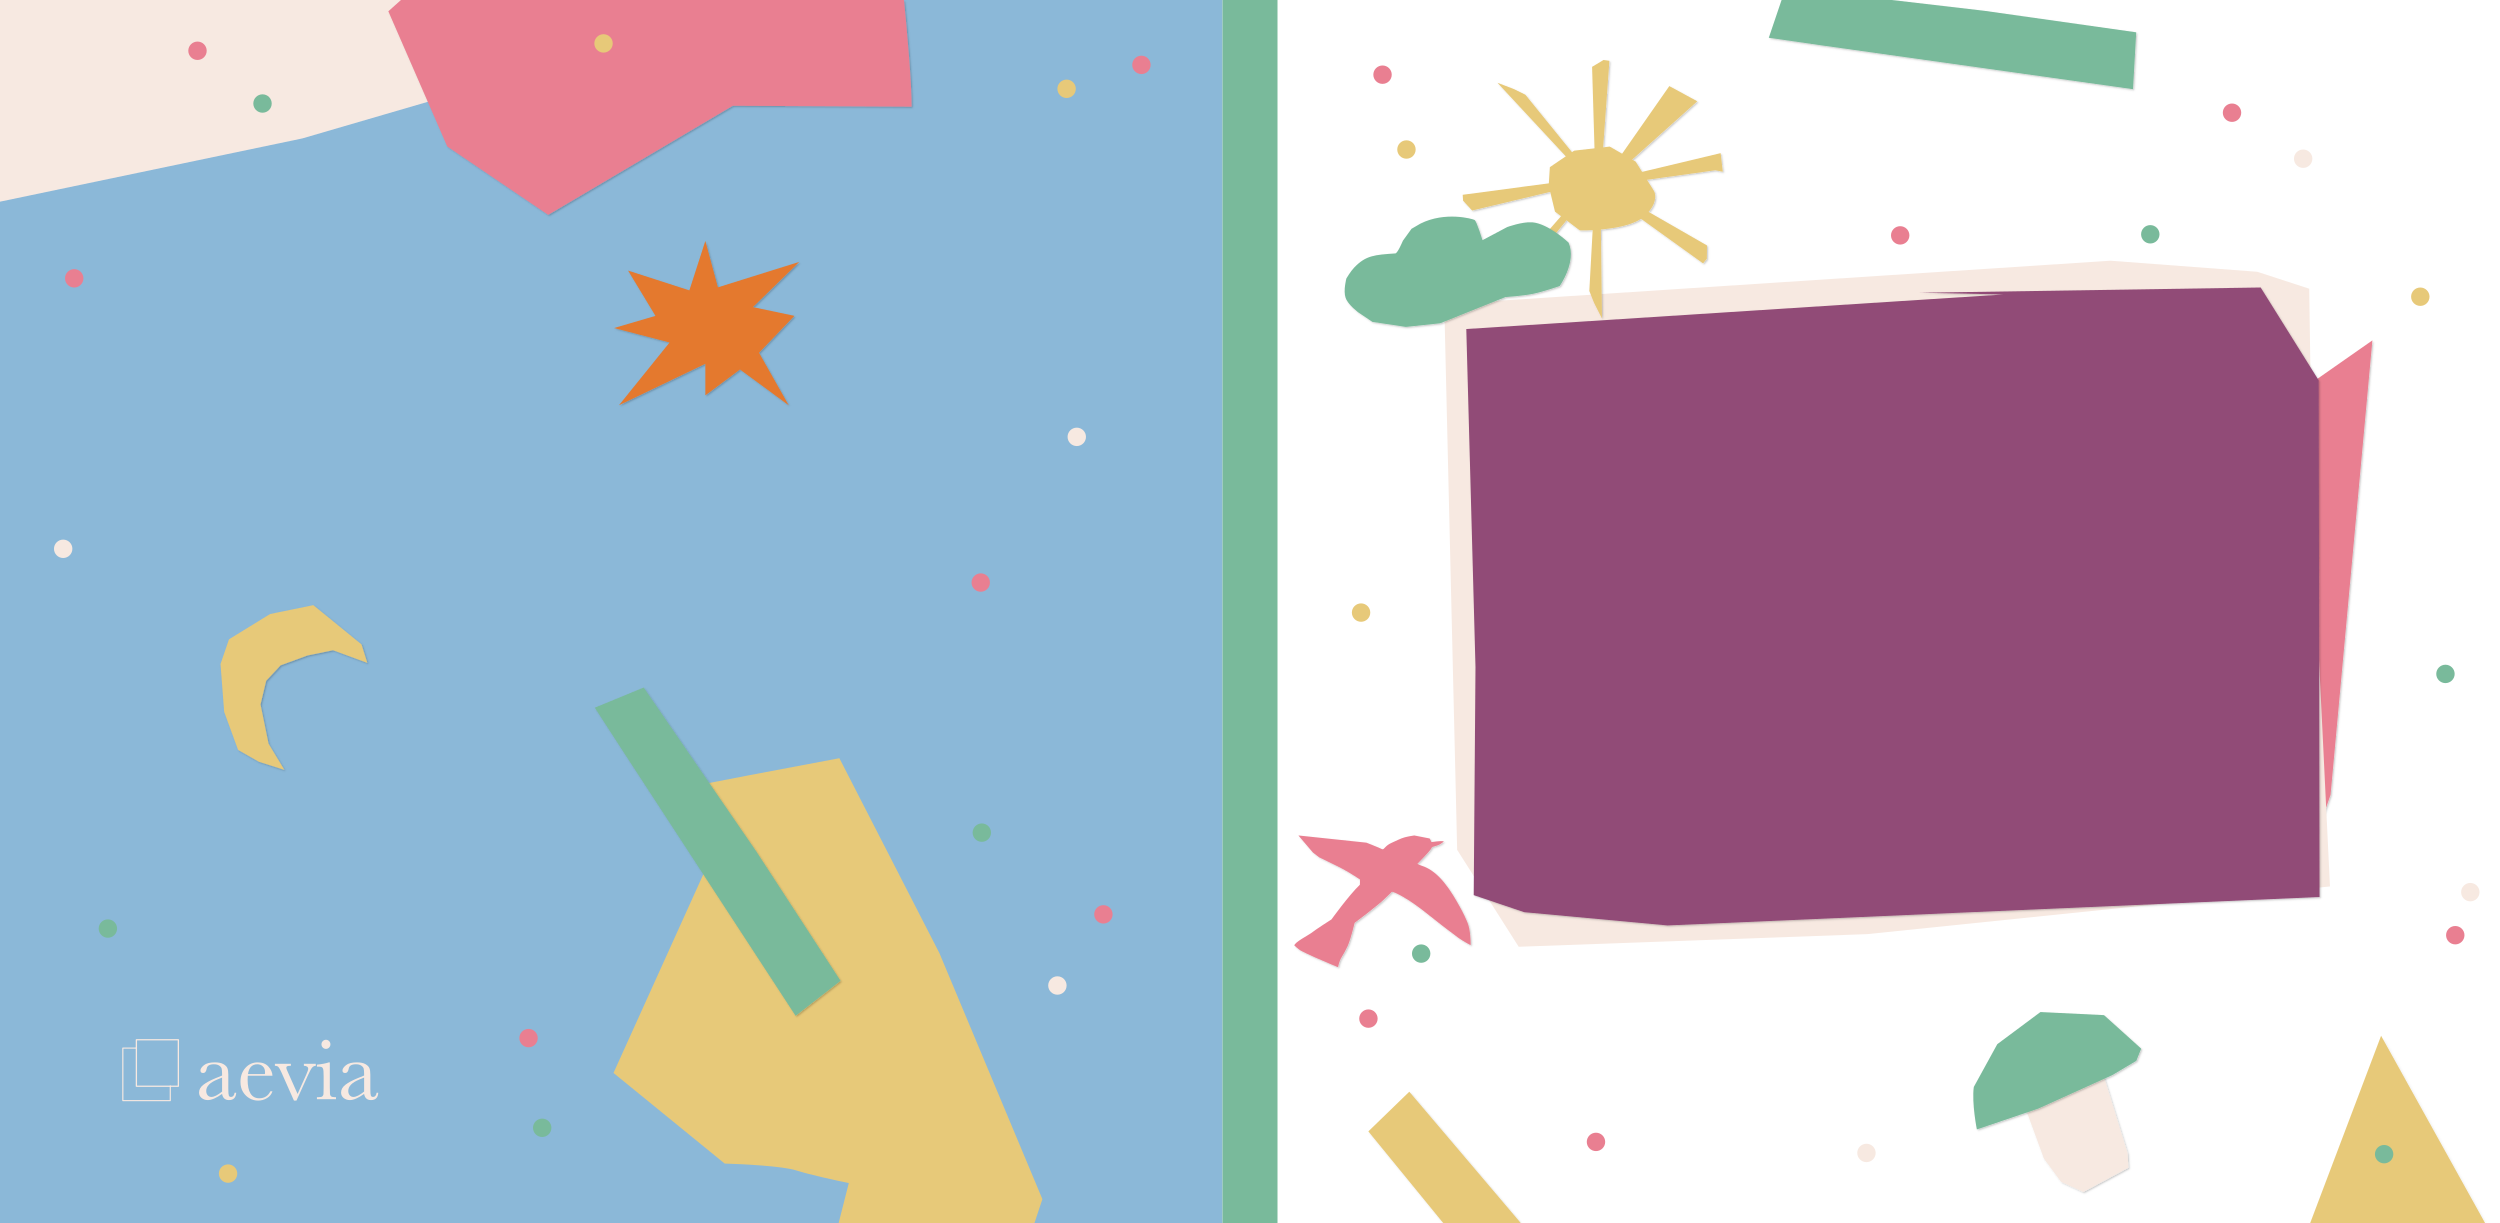
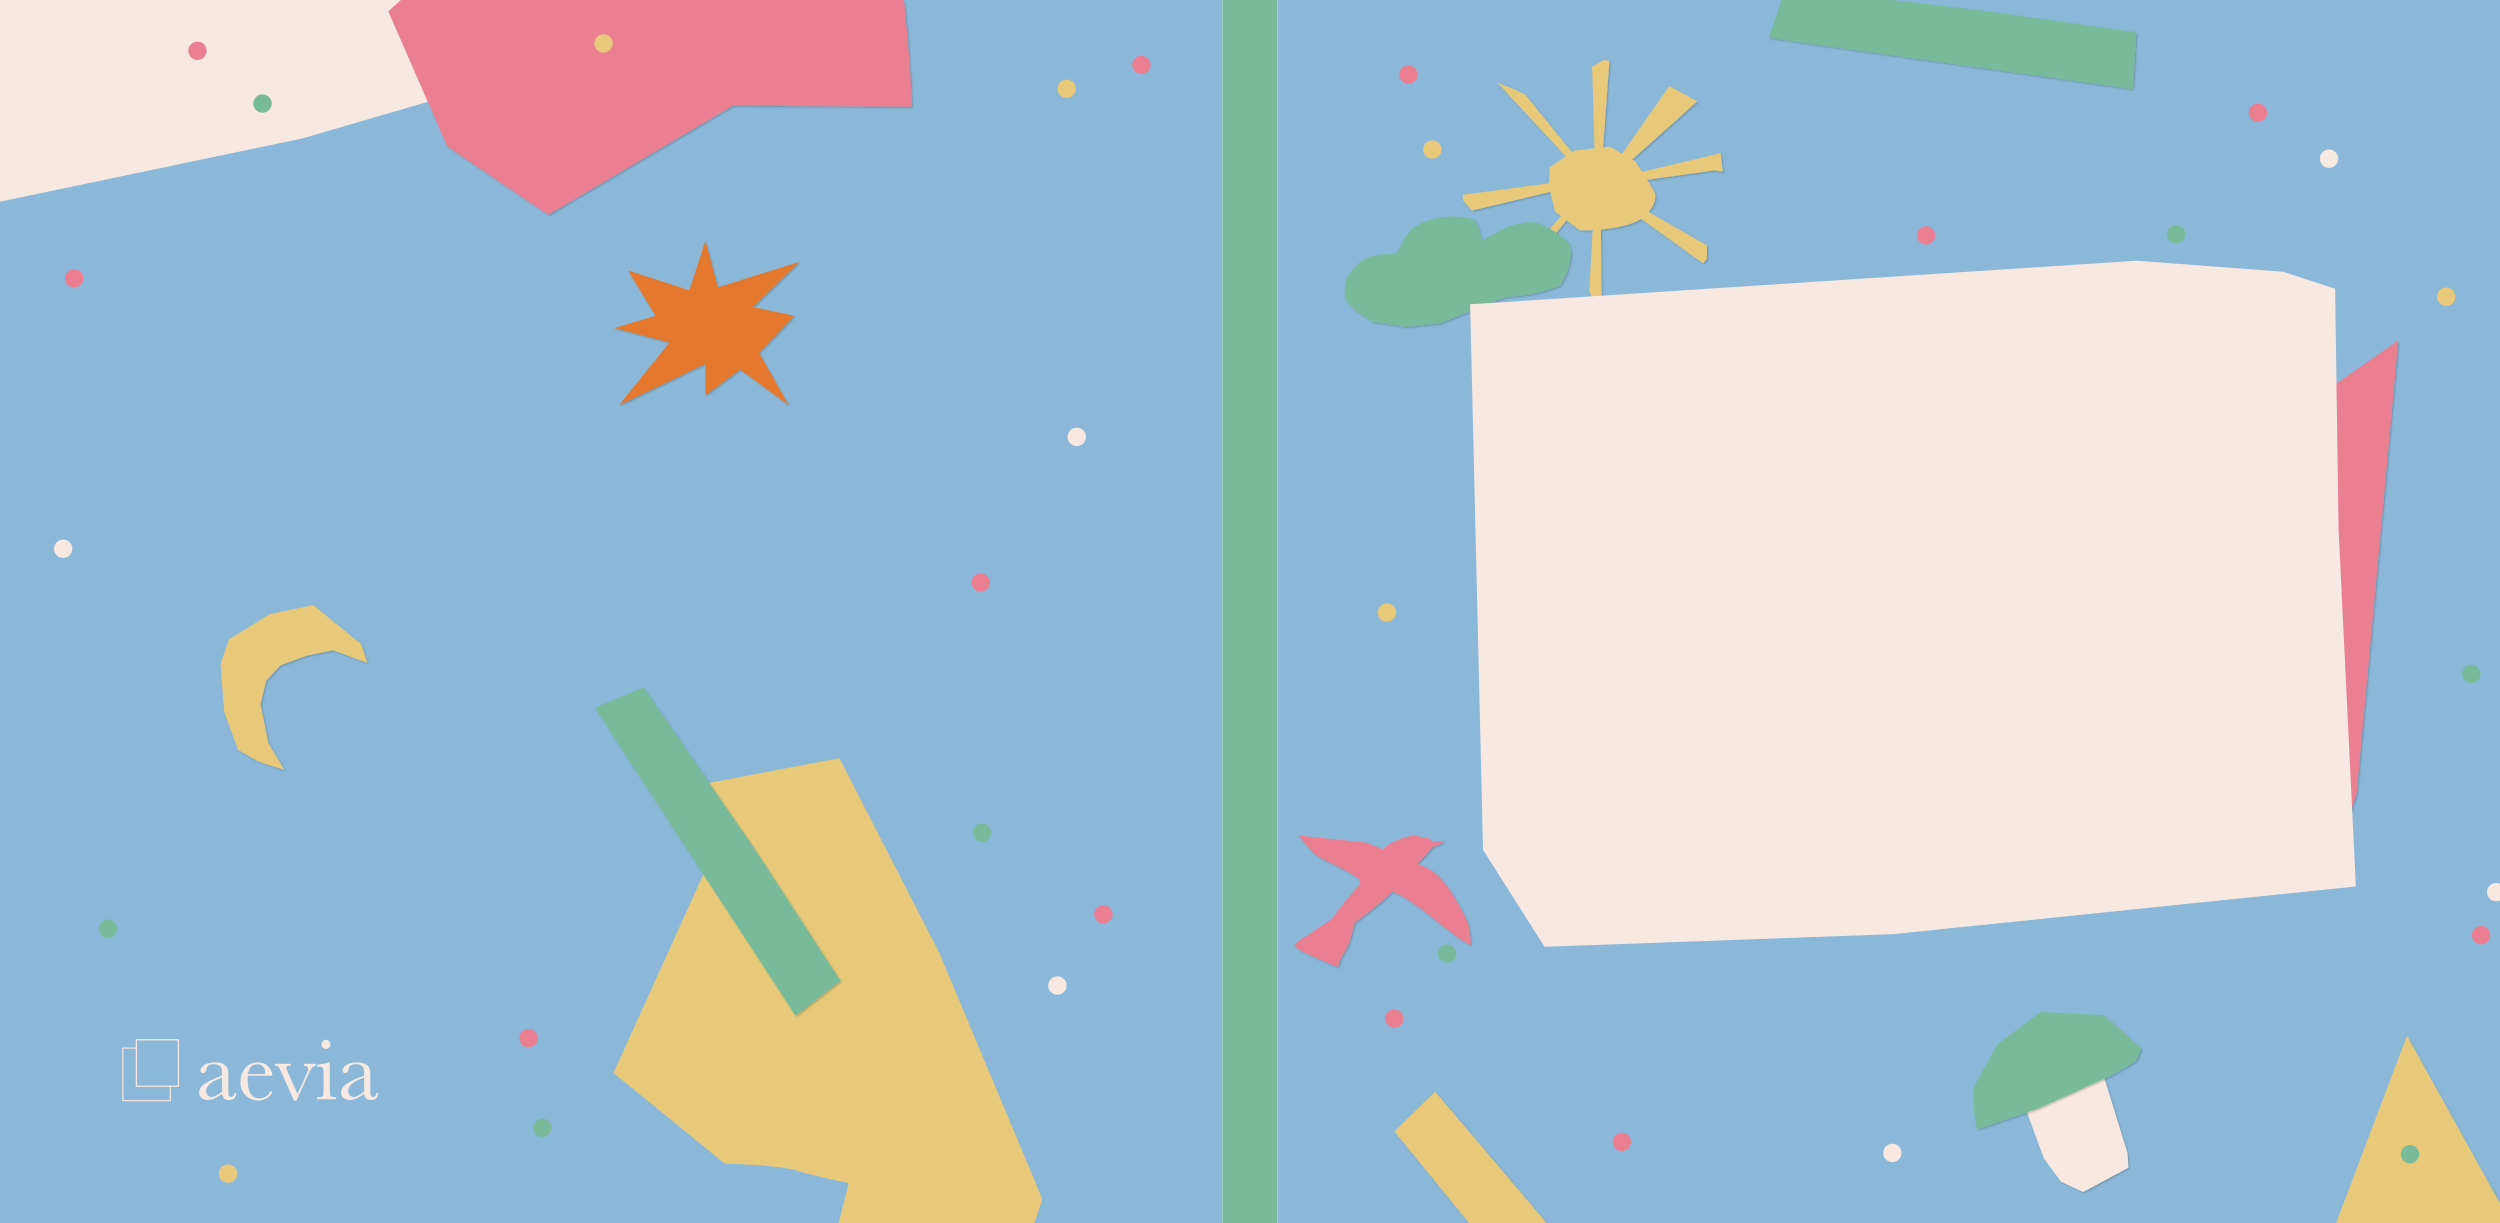
<svg xmlns="http://www.w3.org/2000/svg" id="a" data-name="Layer 1" width="409mm" height="200mm" viewBox="0 0 1159.37 566.929">
  <defs>
    <clipPath id="d">
      <rect id="e" data-name="Back BG Color" x="-51.024" y="-51.024" width="617.953" height="668.976" fill="none" />
    </clipPath>
    <filter id="f" data-name="drop-shadow-1" x="283.419" y="110.595" width="89.76" height="79.92" filterUnits="userSpaceOnUse">
      <feOffset dx=".567" dy=".567" />
      <feGaussianBlur result="g" stdDeviation=".567" />
      <feFlood flood-color="#000" flood-opacity=".2" />
      <feComposite in2="g" operator="in" />
      <feComposite in="SourceGraphic" />
    </filter>
    <filter id="h" data-name="drop-shadow-2" x="101.019" y="279.315" width="72" height="80.4" filterUnits="userSpaceOnUse">
      <feOffset dx=".567" dy=".567" />
      <feGaussianBlur result="i" stdDeviation=".567" />
      <feFlood flood-color="#000" flood-opacity=".2" />
      <feComposite in2="i" operator="in" />
      <feComposite in="SourceGraphic" />
    </filter>
    <filter id="j" data-name="drop-shadow-3" x="274.539" y="317.475" width="117.84" height="156.24" filterUnits="userSpaceOnUse">
      <feOffset dx=".567" dy=".567" />
      <feGaussianBlur result="k" stdDeviation=".567" />
      <feFlood flood-color="#000" flood-opacity=".2" />
      <feComposite in2="k" operator="in" />
      <feComposite in="SourceGraphic" />
    </filter>
    <filter id="l" data-name="drop-shadow-4" x="178.779" y="-73.485" width="246.48" height="175.68" filterUnits="userSpaceOnUse">
      <feOffset dx=".567" dy=".567" />
      <feGaussianBlur result="m" stdDeviation=".567" />
      <feFlood flood-color="#000" flood-opacity=".2" />
      <feComposite in2="m" operator="in" />
      <feComposite in="SourceGraphic" />
    </filter>
-     <filter id="s" data-name="drop-shadow-5" x="633.339" y="504.915" width="102.24" height="109.92" filterUnits="userSpaceOnUse">
-       <feOffset dx=".567" dy=".567" />
-       <feGaussianBlur result="t" stdDeviation=".567" />
-       <feFlood flood-color="#000" flood-opacity=".2" />
-       <feComposite in2="t" operator="in" />
-       <feComposite in="SourceGraphic" />
-     </filter>
-     <filter id="u" data-name="drop-shadow-6" x="1058.489" y="479.584" width="106.56" height="121.44" filterUnits="userSpaceOnUse">
+     <filter id="t" data-name="drop-shadow-5" x="677.063" y="26.658" width="124.56" height="123.6" filterUnits="userSpaceOnUse">
+       <feOffset dx=".567" dy=".567" />
+       <feGaussianBlur result="u" stdDeviation=".567" />
+       <feFlood flood-color="#000" flood-opacity=".2" />
+       <feComposite in2="u" operator="in" />
+       <feComposite in="SourceGraphic" />
+     </filter>
+     <filter id="v" data-name="drop-shadow-6" x="938.379" y="497.715" width="51.12" height="57.6" filterUnits="userSpaceOnUse">
+       <feOffset dx=".567" dy=".567" />
+       <feGaussianBlur result="w" stdDeviation=".567" />
+       <feFlood flood-color="#000" flood-opacity=".2" />
+       <feComposite in2="w" operator="in" />
+       <feComposite in="SourceGraphic" />
+     </filter>
+     <filter id="x" data-name="drop-shadow-7" x="913.899" y="468.195" width="81.6" height="58.08" filterUnits="userSpaceOnUse">
+       <feOffset dx=".567" dy=".567" />
+       <feGaussianBlur result="y" stdDeviation=".567" />
+       <feFlood flood-color="#000" flood-opacity=".2" />
+       <feComposite in2="y" operator="in" />
+       <feComposite in="SourceGraphic" />
+     </filter>
+     <filter id="z" data-name="drop-shadow-8" x="622.343" y="99.138" width="108.72" height="54.96" filterUnits="userSpaceOnUse">
+       <feOffset dx=".567" dy=".567" />
+       <feGaussianBlur result="aa" stdDeviation=".567" />
+       <feFlood flood-color="#000" flood-opacity=".2" />
+       <feComposite in2="aa" operator="in" />
+       <feComposite in="SourceGraphic" />
+     </filter>
+     <filter id="ab" data-name="drop-shadow-9" x="599.039" y="386.08" width="85.68" height="65.04" filterUnits="userSpaceOnUse">
+       <feOffset dx=".567" dy=".567" />
+       <feGaussianBlur result="ac" stdDeviation=".567" />
+       <feFlood flood-color="#000" flood-opacity=".2" />
+       <feComposite in2="ac" operator="in" />
+       <feComposite in="SourceGraphic" />
+     </filter>
+     <filter id="ad" data-name="drop-shadow-10" x="819.099" y="-7.005" width="174.24" height="50.88" filterUnits="userSpaceOnUse">
+       <feOffset dx=".567" dy=".567" />
+       <feGaussianBlur result="ae" stdDeviation=".567" />
+       <feFlood flood-color="#000" flood-opacity=".2" />
+       <feComposite in2="ae" operator="in" />
+       <feComposite in="SourceGraphic" />
+     </filter>
+     <filter id="ag" data-name="drop-shadow-11" x="645.339" y="504.915" width="102.24" height="109.92" filterUnits="userSpaceOnUse">
+       <feOffset dx=".567" dy=".567" />
+       <feGaussianBlur result="ah" stdDeviation=".567" />
+       <feFlood flood-color="#000" flood-opacity=".2" />
+       <feComposite in2="ah" operator="in" />
+       <feComposite in="SourceGraphic" />
+     </filter>
+     <filter id="ai" data-name="drop-shadow-12" x="1070.489" y="479.584" width="106.56" height="121.44" filterUnits="userSpaceOnUse">
      <feOffset dx=".85" dy="1.984" />
-       <feGaussianBlur result="v" stdDeviation=".85" />
-       <feFlood flood-color="#000" flood-opacity=".2" />
-       <feComposite in2="v" operator="in" />
-       <feComposite in="SourceGraphic" />
-     </filter>
-     <filter id="w" data-name="drop-shadow-7" x="899.019" y="156.675" width="203.76" height="250.32" filterUnits="userSpaceOnUse">
-       <feOffset dx=".567" dy=".567" />
-       <feGaussianBlur result="x" stdDeviation=".567" />
-       <feFlood flood-color="#000" flood-opacity=".2" />
-       <feComposite in2="x" operator="in" />
-       <feComposite in="SourceGraphic" />
-     </filter>
-     <filter id="z" data-name="drop-shadow-8" x="657.514" y="106.832" width="483.826" height="339.666" filterUnits="userSpaceOnUse">
-       <feOffset dx=".567" dy=".567" />
-       <feGaussianBlur result="aa" stdDeviation=".567" />
-       <feFlood flood-color="#000" flood-opacity=".2" />
-       <feComposite in2="aa" operator="in" />
-       <feComposite in="SourceGraphic" />
-     </filter>
-     <clipPath id="ac">
-       <polygon points="679.993 152.586 928.959 136.568 890.239 135.772 1048.378 133.321 1075.3 176.408 1075.697 415.982 773.304 429.184 706.838 423.024 683.433 415.124 684.257 309.395 679.993 152.586" fill="none" />
-     </clipPath>
-     <filter id="ae" data-name="drop-shadow-9" x="677.063" y="26.658" width="124.56" height="123.6" filterUnits="userSpaceOnUse">
-       <feOffset dx=".567" dy=".567" />
-       <feGaussianBlur result="af" stdDeviation=".567" />
-       <feFlood flood-color="#000" flood-opacity=".2" />
-       <feComposite in2="af" operator="in" />
-       <feComposite in="SourceGraphic" />
-     </filter>
-     <filter id="ag" data-name="drop-shadow-10" x="938.379" y="497.715" width="51.12" height="57.6" filterUnits="userSpaceOnUse">
-       <feOffset dx=".567" dy=".567" />
-       <feGaussianBlur result="ah" stdDeviation=".567" />
-       <feFlood flood-color="#000" flood-opacity=".2" />
-       <feComposite in2="ah" operator="in" />
-       <feComposite in="SourceGraphic" />
-     </filter>
-     <filter id="ai" data-name="drop-shadow-11" x="913.899" y="468.195" width="81.6" height="58.08" filterUnits="userSpaceOnUse">
-       <feOffset dx=".567" dy=".567" />
-       <feGaussianBlur result="aj" stdDeviation=".567" />
+       <feGaussianBlur result="aj" stdDeviation=".85" />
      <feFlood flood-color="#000" flood-opacity=".2" />
      <feComposite in2="aj" operator="in" />
      <feComposite in="SourceGraphic" />
    </filter>
-     <filter id="ak" data-name="drop-shadow-12" x="622.343" y="99.138" width="108.72" height="54.96" filterUnits="userSpaceOnUse">
+     <filter id="ak" data-name="drop-shadow-13" x="911.019" y="156.675" width="203.76" height="250.32" filterUnits="userSpaceOnUse">
      <feOffset dx=".567" dy=".567" />
      <feGaussianBlur result="al" stdDeviation=".567" />
      <feFlood flood-color="#000" flood-opacity=".2" />
      <feComposite in2="al" operator="in" />
      <feComposite in="SourceGraphic" />
    </filter>
-     <filter id="am" data-name="drop-shadow-13" x="599.039" y="386.08" width="85.68" height="65.04" filterUnits="userSpaceOnUse">
-       <feOffset dx=".567" dy=".567" />
-       <feGaussianBlur result="an" stdDeviation=".567" />
-       <feFlood flood-color="#000" flood-opacity=".2" />
-       <feComposite in2="an" operator="in" />
-       <feComposite in="SourceGraphic" />
-     </filter>
-     <filter id="ao" data-name="drop-shadow-14" x="819.099" y="-7.005" width="174.24" height="50.88" filterUnits="userSpaceOnUse">
+     <filter id="ao" data-name="drop-shadow-14" x="669.514" y="106.832" width="484.393" height="340.233" filterUnits="userSpaceOnUse">
      <feOffset dx=".567" dy=".567" />
      <feGaussianBlur result="ap" stdDeviation=".567" />
      <feFlood flood-color="#000" flood-opacity=".2" />
      <feComposite in2="ap" operator="in" />
      <feComposite in="SourceGraphic" />
    </filter>
  </defs>
  <g id="b" data-name="Back">
    <rect id="c" data-name="Back BG Color" x="-51.024" y="-51.024" width="617.953" height="668.976" fill="#8bb8d8" />
    <g clip-path="url(#d)">
      <path d="M18.3-13.141L-55.104-47.658l-33.643,100.93L-12.285,96.091l152.488-31.896,122.777-35.828c.145-28.546.35-86.25,0-88.696s-20.536,7.428-30.585,12.671l-124.961-88.259-64.228,53.742c-2.33,10.486-7.952,33.207-11.797,40.197-3.845,6.991-10.341,22.138-13.108,28.837Z" fill="#f7e9e1" />
      <path d="M393.631,548.648l-15.893,62.424,83.758,11.078,21.908-66.056-47.772-114.12-46.376-90.361c-22.282,4.173-67.31,12.68-69.165,13.32s8.876,14.898,14.474,21.947l-50.059,110.699,51.553,42.015c8.527.242,27.089,1.214,33.117,3.163,6.029,1.948,18.816,4.739,24.456,5.891Z" fill="#e7c979" />
      <g filter="url(#f)">
        <polygon points="303.976 146.481 291.267 125.489 319.687 134.662 327.1 111.73 332.926 133.251 370.701 121.432 349.165 142.424 368.406 146.481 351.99 163.593 365.758 187.937 343.164 171.355 327.1 183.35 327.1 168.708 287.031 187.937 310.508 158.83 284.736 152.126 303.976 146.481" fill="#e4792d" />
      </g>
      <g filter="url(#h)">
        <polygon points="145.291 280.643 167.632 298.837 170.336 307.413 154.43 301.539 142.594 303.962 130.13 308.529 123.419 315.714 120.803 326.684 124.53 344.893 131.876 357.026 120.08 353.275 110.418 347.782 103.959 330.132 102.264 307.949 106.199 296.472 125.26 284.743 145.291 280.643" fill="#e7c979" />
      </g>
      <g filter="url(#j)">
        <polygon points="350.856 395.034 298.502 318.823 275.813 328.183 288.931 348.444 368.96 471.097 389.811 454.855 350.856 395.034" fill="#79ba9b" />
      </g>
      <g filter="url(#l)">
        <path d="M251.585-58.796L180.092,5.238l27.31,62.677,46.813,31.719,85.576-50.583,82.95.416c.089-21.146-7.529-87.352-7.743-89.164s-22.63-17.365-28.783-13.481l-58.704-19.051-27.644,10.063c-1.427,7.768-18.073-6.302-20.427-1.123-2.354,5.179-26.16-.469-27.854,4.494Z" fill="#e97f91" />
      </g>
    </g>
    <g id="n" data-name="LOGO">
      <path d="M108.804,506.738h.742c-.121,2.284-1.243,3.427-3.367,3.427-.909,0-1.626-.241-2.154-.721-.528-.481-.872-1.196-1.033-2.144-1.335.948-2.554,1.663-3.656,2.144-1.102.481-2.087.721-2.956.721-1.109,0-2.064-.321-2.866-.962-.801-.641-1.202-1.49-1.202-2.545,0-1.376.671-2.578,2.013-3.607,1.343-1.028,3.196-2.031,5.561-3.006l3.106-1.262v-.802c0-1.135-.073-1.957-.22-2.465-.147-.507-.528-.962-1.142-1.362-.615-.401-1.422-.602-2.425-.602-2.004,0-3.119.668-3.346,2.004-.214,1.363-.775,2.044-1.683,2.044-.815,0-1.222-.387-1.222-1.162,0-.762.541-1.58,1.623-2.455,1.083-.875,2.766-1.312,5.05-1.312,1.696,0,3.012.268,3.947.802.936.534,1.553,1.142,1.854,1.824.3.681.451,1.723.451,3.126v6.633c0,1.55.08,2.545.24,2.986s.507.662,1.042.662c.882,0,1.43-.655,1.643-1.964ZM102.993,499.725l-2.184.882c-3.446,1.403-5.17,3.167-5.17,5.291,0,.841.221,1.519.662,2.034.441.514,1.015.772,1.724.772.628,0,1.356-.208,2.184-.621.828-.414,1.756-1.036,2.785-1.864v-6.492Z" fill="#f7e9e1" />
      <path d="M126.357,498.884h-11.442c-.053.788-.08,1.376-.08,1.763,0,2.886.451,5.053,1.353,6.502.902,1.45,2.247,2.174,4.037,2.174,2.432,0,4.155-1.088,5.17-3.266h.962c-.428,1.362-1.275,2.428-2.544,3.196-1.27.768-2.652,1.152-4.148,1.152-1.39,0-2.702-.351-3.938-1.052-1.235-.702-2.247-1.693-3.035-2.976-.789-1.282-1.183-2.838-1.183-4.669,0-2.592.762-4.746,2.285-6.463,1.523-1.716,3.426-2.575,5.711-2.575,2.15,0,3.813.655,4.989,1.964,1.175,1.309,1.797,2.725,1.863,4.248ZM122.851,498.082c.039-.307.06-.581.06-.822,0-1.175-.344-2.087-1.032-2.735-.689-.648-1.533-.973-2.535-.973-2.431,0-3.881,1.51-4.348,4.529h7.856Z" fill="#f7e9e1" />
      <path d="M137.479,510.406h-1.162l-5.832-13.165c-.574-1.27-1.028-2.077-1.363-2.425-.334-.348-.881-.534-1.643-.561v-.922h7.415v.922c-.815,0-1.373.066-1.674.2-.3.134-.451.387-.451.762,0,.294.267,1.009.801,2.144l4.429,9.959,3.987-8.877c.628-1.417.942-2.338.942-2.766,0-.895-.668-1.369-2.004-1.422v-.922h5.53v.922c-.681.04-1.252.324-1.713.852-.461.527-1.106,1.713-1.934,3.556l-5.33,11.743Z" fill="#f7e9e1" />
      <path d="M149.081,484.295c0-.575.204-1.069.611-1.482.408-.414.899-.621,1.473-.621s1.062.207,1.463.621c.401.414.601.908.601,1.482,0,.588-.2,1.089-.601,1.503-.401.414-.888.621-1.463.621s-1.065-.207-1.473-.621c-.407-.414-.611-.915-.611-1.503ZM152.949,492.671v11.442c0,1.75.026,2.852.08,3.306s.247.802.581,1.042c.334.24.928.36,1.784.36h.421v.922h-8.837v-.922h.681c.949,0,1.567-.137,1.854-.41.287-.274.454-.602.501-.982s.07-1.486.07-3.316v-4.97c0-1.924-.089-3.099-.27-3.527-.181-.428-.421-.694-.721-.801-.3-.108-.825-.161-1.573-.161h-.541v-.922c2.378-.241,4.221-.594,5.53-1.062h.442Z" fill="#f7e9e1" />
      <path d="M174.67,506.738h.742c-.121,2.284-1.243,3.427-3.367,3.427-.909,0-1.626-.241-2.154-.721s-.872-1.196-1.033-2.144c-1.335.948-2.554,1.663-3.657,2.144-1.102.481-2.087.721-2.956.721-1.109,0-2.064-.321-2.866-.962-.801-.641-1.202-1.49-1.202-2.545,0-1.376.671-2.578,2.013-3.607,1.343-1.028,3.196-2.031,5.561-3.006l3.106-1.262v-.802c0-1.135-.073-1.957-.22-2.465-.147-.507-.528-.962-1.142-1.362-.615-.401-1.422-.602-2.425-.602-2.003,0-3.119.668-3.346,2.004-.213,1.363-.775,2.044-1.683,2.044-.815,0-1.222-.387-1.222-1.162,0-.762.541-1.58,1.623-2.455,1.083-.875,2.766-1.312,5.05-1.312,1.697,0,3.012.268,3.947.802.936.534,1.553,1.142,1.854,1.824.3.681.451,1.723.451,3.126v6.633c0,1.55.08,2.545.241,2.986s.507.662,1.042.662c.882,0,1.43-.655,1.643-1.964ZM168.859,499.725l-2.184.882c-3.446,1.403-5.17,3.167-5.17,5.291,0,.841.221,1.519.662,2.034.441.514,1.015.772,1.724.772.628,0,1.356-.208,2.184-.621.828-.414,1.756-1.036,2.785-1.864v-6.492Z" fill="#f7e9e1" />
      <path d="M78.967,510.674h-22.007c-.148,0-.267-.12-.267-.267v-24.361c0-.148.12-.267.267-.267h6.288c.148,0,.267.12.267.267s-.12.267-.267.267h-6.02v23.826h21.472v-6.399c0-.148.12-.267.267-.267s.267.12.267.267v6.666c0,.148-.12.267-.267.267Z" fill="#f7e9e1" />
      <path d="M82.713,504.043h-3.746c-.167,0-.303-.136-.303-.303s.135-.303.303-.303h3.443v-20.942h-18.86v3.55c0,.167-.135.303-.303.303s-.303-.135-.303-.303v-3.853c0-.167.135-.303.303-.303h19.466c.167,0,.303.135.303.303v21.548c0,.167-.135.303-.303.303Z" fill="#f7e9e1" />
      <path d="M78.967,504.043h-15.72c-.167,0-.303-.136-.303-.303v-17.695c0-.167.135-.303.303-.303s.303.135.303.303v17.392h15.417c.167,0,.303.136.303.303s-.135.303-.303.303Z" fill="#f7e9e1" />
    </g>
    <g id="o" data-name="Dots">
      <circle cx="279.887" cy="20.132" r="4.267" fill="#e7c979" />
      <circle cx="511.702" cy="424.032" r="4.267" fill="#e97f91" />
      <circle cx="426.371" cy="511.354" r="4.267" fill="#e7c979" />
      <circle cx="34.418" cy="129.071" r="4.267" fill="#e97f91" />
      <circle cx="50.028" cy="430.618" r="4.267" fill="#79ba9b" />
      <circle cx="121.74" cy="48.007" r="4.267" fill="#79ba9b" />
      <circle cx="91.59" cy="23.545" r="4.267" fill="#e97f91" />
      <circle cx="494.636" cy="41.181" r="4.267" fill="#e7c979" />
      <circle cx="251.443" cy="523.016" r="4.267" fill="#79ba9b" />
      <circle cx="455.316" cy="386.135" r="4.267" fill="#79ba9b" />
      <circle cx="490.37" cy="457.026" r="4.267" fill="#f7e9e1" />
      <circle cx="499.35" cy="202.59" r="4.267" fill="#f7e9e1" />
      <circle cx="105.765" cy="544.252" r="4.267" fill="#e7c979" />
      <circle cx="529.337" cy="30.088" r="4.267" fill="#e97f91" />
      <circle cx="245.113" cy="481.413" r="4.267" fill="#e97f91" />
      <circle cx="454.815" cy="270.152" r="4.267" fill="#e97f91" />
      <circle cx="29.298" cy="254.508" r="4.267" fill="#f7e9e1" />
    </g>
  </g>
  <g id="p" data-name="Spine">
    <rect x="566.929" y="-50.943" width="25.512" height="668.783" fill="#79ba9b" />
  </g>
  <g id="q" data-name="Front">
-     <g id="r" data-name="Illustrations Under">
-       <g filter="url(#s)">
-         <polygon points="679.748 579.955 711.343 612.292 732.891 600.542 717.666 581.812 653.553 506.285 634.573 524.679 679.748 579.955" fill="#e7c979" />
-       </g>
-       <g filter="url(#u)">
-         <polygon points="1104.229 480.33 1060.391 596.098 1161.39 592.855 1156.35 574.218 1104.229 480.33" fill="#e7c979" />
-       </g>
-       <g filter="url(#w)">
-         <polygon points="1100.203 157.837 900.269 297.647 1068.315 404.524 1080.805 368.583 1100.203 157.837" fill="#e97f91" />
-       </g>
-       <polygon points="1080.525 411.083 865.93 433.198 704.283 439.063 675.751 394.117 669.772 141.113 978.676 120.904 1046.783 126.032 1070.9 133.89 1072.517 245.567 1080.525 411.083" fill="#f7e9e1" />
-       <g id="y" data-name="Dots">
-         <circle cx="631.192" cy="284.085" r="4.267" fill="#e7c979" />
-         <circle cx="1035.092" cy="52.269" r="4.267" fill="#e97f91" />
-         <circle cx="1122.414" cy="137.6" r="4.267" fill="#e7c979" />
-         <circle cx="740.131" cy="529.553" r="4.267" fill="#e97f91" />
-         <circle cx="1105.632" cy="535.242" r="4.267" fill="#79ba9b" />
-         <circle cx="659.067" cy="442.231" r="4.267" fill="#79ba9b" />
-         <circle cx="634.606" cy="472.381" r="4.267" fill="#e97f91" />
-         <circle cx="652.241" cy="69.335" r="4.267" fill="#e7c979" />
-         <circle cx="1134.076" cy="312.528" r="4.267" fill="#79ba9b" />
-         <circle cx="997.195" cy="108.656" r="4.267" fill="#79ba9b" />
-         <circle cx="1068.087" cy="73.602" r="4.267" fill="#f7e9e1" />
-         <circle cx="1145.607" cy="413.73" r="4.267" fill="#f7e9e1" />
-         <circle cx="641.148" cy="34.634" r="4.267" fill="#e97f91" />
-         <circle cx="1138.627" cy="433.698" r="4.267" fill="#e97f91" />
-         <circle cx="881.212" cy="109.156" r="4.267" fill="#e97f91" />
-         <circle cx="865.568" cy="534.673" r="4.267" fill="#f7e9e1" />
-       </g>
-     </g>
-     <g id="ab" data-name="Image" filter="url(#z)">
-       <g clip-path="url(#ac)">
-         <rect x="659.067" y="106.832" width="482.273" height="339.666" fill="#914c77" />
-       </g>
-     </g>
-     <g id="ad" data-name="Illustrations Above">
-       <g filter="url(#ae)">
+     <rect id="r" data-name="Front BG Color" x="592.441" y="-50.972" width="617.965" height="668.891" fill="#8bb8d8" />
+     <g id="s" data-name="Illustrations Above">
+       <g filter="url(#t)">
        <polygon points="738.329 30.993 739.769 79.548 742.667 79.251 746.36 28.194 743.632 27.812 738.329 30.993" fill="#e7c979" />
        <polygon points="797.94 71.015 750.692 82.296 751.572 85.074 795.446 78.969 798.931 79.624 797.94 71.015" fill="#e7c979" />
        <polygon points="774.143 39.922 746.338 79.753 748.842 81.244 787.118 46.98 774.143 39.922" fill="#e7c979" />
        <polygon points="702.338 131.677 732.936 94.258 730.432 92.768 698.804 129.096 702.338 131.677" fill="#e7c979" />
        <polygon points="682.697 97.625 729.945 86.344 729.065 83.567 678.323 90.331 678.504 93.08 682.697 97.625" fill="#e7c979" />
        <polygon points="791.614 113.838 749.494 89.64 748.229 92.265 789.794 122.146 791.548 120.021 791.614 113.838" fill="#e7c979" />
        <polygon points="742.914 147.689 742.233 92.95 739.333 93.236 737.046 134.92 739.262 140.474 742.914 147.689" fill="#e7c979" />
        <polygon points="694.439 38.392 731.707 78.491 733.663 76.331 707.362 43.912 701.99 41.285 694.439 38.392" fill="#e7c979" />
        <path d="M718.747,77.507l11.254-7.64,16.491-1.898,12.033,6.961,8.503,13.643c1.01,1.746,1.466,6.591-4.79,12-6.255,5.41-22.372,6.414-29.649,6.24l-11.468-8.681-2.915-12.079.542-8.546Z" fill="#e7c979" />
      </g>
      <g>
-         <g filter="url(#ag)">
+         <g filter="url(#v)">
          <polygon points="947.854 537.272 939.543 514.544 975.583 499.058 986.645 534.834 987.011 541.499 966.075 552.771 955.803 548.042 947.854 537.272" fill="#f7e9e1" />
        </g>
-         <g filter="url(#ai)">
+         <g filter="url(#x)">
          <path d="M979.612,498.571l-34.282,15.519-28.559,9.686s-2.441-12.139-1.42-19.712l10.891-19.836,20.007-14.897,29.48,1.439,17.255,15.545-2.272,5.653-11.1,6.602Z" fill="#79ba9b" />
        </g>
      </g>
+       <g filter="url(#z)">
+         <path d="M627.96,124.127c-1.659,1.742-3.581,5.011-3.581,5.011,0,0-1.515,5.654-.359,8.96,1.18,3.376,6.045,6.878,6.045,6.878l6.377,4.299,15.508,2.334,15.915-1.68,30.312-12.163s7.855-.501,12.779-1.502c4.922-1.001,12.346-3.606,12.346-3.606,0,0,8.056-11.375,4.115-20.146,0,0-9.383-8.889-16.931-9.42-4.567-.321-11.514,2.202-11.514,2.202l-11.469,6.083s-2.697-8.792-3.66-9.352c-.963-.56-13.708-4.089-25.174,1.707l-4.085,2.378-3.989,5.523s-2.434,5.814-3.486,5.888c-9.647.672-13.695.879-19.149,6.607Z" fill="#79ba9b" />
+       </g>
+       <g filter="url(#ab)">
+         <path d="M681.81,433.852c-.224-2.388-.522-4.304-1.453-6.499-.651-1.534-1.699-3.847-3.39-6.886-3.764-6.765-9.424-16.395-17.58-18.945-1.057-.33-2.074-.938-2.074-.938,0,0,.564-.6,1.172-1.21,2.541-2.543,5.264-5.503,5.529-6.332.022-.069.035-.139.051-.208.434-.116.853-.232,1.224-.342,1.269-.377,2.019-.634,2.611-1.022,1.112-.73,1.722-1.174,1.666-1.227-.063-.06-.253-.158-.832-.173-.441-.011-1.167.002-2.278.112-.808.079-1.793.206-2.628.322-.344-.952-.842-1.661-.842-1.661l-7.131-1.397s-2.662.385-4.478.874c-1.816.488-3.987,1.663-5.853,2.462-3.068,1.313-3.508,3.064-4.351,3.089-.193.006-.47-.189-1.922-.828s-5.602-2.261-5.602-2.261l-31.516-3.336,6.682,7.861,2.863,2.231,8.162,3.986c3.787,1.821,7.356,4.019,10.85,6.345l-.044,2.415c-5.088,4.85-13.179,16.096-13.179,16.096,0,0-7.07,4.49-9.575,6.444-1.007.785-7.704,4.224-7.625,5.678,0,0,2.179,1.949,2.949,2.351,3.675,1.915,8.622,4.064,14.251,6.43,1.193.501,3.062,1.267,3.062,1.267,0,0,.374-2.611,1.715-4.763.858-1.377,1.972-3.354,2.764-5.118,1.468-3.271,3.205-10.697,3.205-10.697,0,0,11.276-8.429,14.13-11.356l3.181-3.054s.845.144,1.827.607c8.634,4.068,16.419,11.374,24.035,17.021,4.223,3.132,4.384,3.335,4.768,3.608,2.568,1.828,5.827,3.515,5.827,3.515,0,0,.181-.717-.171-4.46Z" fill="#e97f91" />
+       </g>
+       <g filter="url(#ad)">
+         <polygon points="919.985 4.976 828.146 -5.724 820.271 17.522 844.16 20.97 989.184 41.376 990.668 14.987 919.985 4.976" fill="#79ba9b" />
+       </g>
+     </g>
+     <g id="af" data-name="Illustrations Under">
+       <g filter="url(#ag)">
+         <polygon points="691.748 579.955 723.343 612.292 744.891 600.542 729.666 581.812 665.553 506.285 646.573 524.679 691.748 579.955" fill="#e7c979" />
+       </g>
+       <g filter="url(#ai)">
+         <polygon points="1116.229 480.33 1072.391 596.098 1173.39 592.855 1168.35 574.218 1116.229 480.33" fill="#e7c979" />
+       </g>
      <g filter="url(#ak)">
-         <path d="M627.96,124.127c-1.659,1.742-3.581,5.011-3.581,5.011,0,0-1.515,5.654-.359,8.96,1.18,3.376,6.045,6.878,6.045,6.878l6.377,4.299,15.508,2.334,15.915-1.68,30.312-12.163s7.855-.501,12.779-1.502c4.922-1.001,12.346-3.606,12.346-3.606,0,0,8.056-11.375,4.115-20.146,0,0-9.383-8.889-16.931-9.42-4.567-.321-11.514,2.202-11.514,2.202l-11.469,6.083s-2.697-8.792-3.66-9.352c-.963-.56-13.708-4.089-25.174,1.707l-4.085,2.378-3.989,5.523s-2.434,5.814-3.486,5.888c-9.647.672-13.695.879-19.149,6.607Z" fill="#79ba9b" />
-       </g>
-       <g filter="url(#am)">
-         <path d="M681.81,433.852c-.224-2.388-.522-4.304-1.453-6.499-.651-1.534-1.699-3.847-3.39-6.886-3.764-6.765-9.424-16.395-17.58-18.945-1.057-.33-2.074-.938-2.074-.938,0,0,.564-.6,1.172-1.21,2.541-2.543,5.264-5.503,5.529-6.332.022-.069.035-.139.051-.208.434-.116.853-.232,1.224-.342,1.269-.377,2.019-.634,2.611-1.022,1.112-.73,1.722-1.174,1.666-1.227-.063-.06-.253-.158-.832-.173-.441-.011-1.167.002-2.278.112-.808.079-1.793.206-2.628.322-.344-.952-.842-1.661-.842-1.661l-7.131-1.397s-2.662.385-4.478.874c-1.816.488-3.987,1.663-5.853,2.462-3.068,1.313-3.508,3.064-4.351,3.089-.193.006-.47-.189-1.922-.828s-5.602-2.261-5.602-2.261l-31.516-3.336,6.682,7.861,2.863,2.231,8.162,3.986c3.787,1.821,7.356,4.019,10.85,6.345l-.044,2.415c-5.088,4.85-13.179,16.096-13.179,16.096,0,0-7.07,4.49-9.575,6.444-1.007.785-7.704,4.224-7.625,5.678,0,0,2.179,1.949,2.949,2.351,3.675,1.915,8.622,4.064,14.251,6.43,1.193.501,3.062,1.267,3.062,1.267,0,0,.374-2.611,1.715-4.763.858-1.377,1.972-3.354,2.764-5.118,1.468-3.271,3.205-10.697,3.205-10.697,0,0,11.276-8.429,14.13-11.356l3.181-3.054s.845.144,1.827.607c8.634,4.068,16.419,11.374,24.035,17.021,4.223,3.132,4.384,3.335,4.768,3.608,2.568,1.828,5.827,3.515,5.827,3.515,0,0,.181-.717-.171-4.46Z" fill="#e97f91" />
-       </g>
-       <g filter="url(#ao)">
-         <polygon points="919.985 4.976 828.146 -5.724 820.271 17.522 844.16 20.97 989.184 41.376 990.668 14.987 919.985 4.976" fill="#79ba9b" />
+         <polygon points="1112.203 157.837 912.269 297.647 1080.315 404.524 1092.805 368.583 1112.203 157.837" fill="#e97f91" />
+       </g>
+       <polygon points="1092.525 411.083 877.93 433.198 716.283 439.063 687.751 394.117 681.772 141.113 990.676 120.904 1058.783 126.032 1082.9 133.89 1084.517 245.567 1092.525 411.083" fill="#f7e9e1" />
+       <g id="am" data-name="Dots">
+         <circle cx="643.192" cy="284.085" r="4.267" fill="#e7c979" />
+         <circle cx="1047.092" cy="52.269" r="4.267" fill="#e97f91" />
+         <circle cx="1134.414" cy="137.6" r="4.267" fill="#e7c979" />
+         <circle cx="752.131" cy="529.553" r="4.267" fill="#e97f91" />
+         <circle cx="1117.632" cy="535.242" r="4.267" fill="#79ba9b" />
+         <circle cx="671.067" cy="442.231" r="4.267" fill="#79ba9b" />
+         <circle cx="646.606" cy="472.381" r="4.267" fill="#e97f91" />
+         <circle cx="664.241" cy="69.335" r="4.267" fill="#e7c979" />
+         <circle cx="1146.076" cy="312.528" r="4.267" fill="#79ba9b" />
+         <circle cx="1009.195" cy="108.656" r="4.267" fill="#79ba9b" />
+         <circle cx="1080.087" cy="73.602" r="4.267" fill="#f7e9e1" />
+         <circle cx="1157.607" cy="413.73" r="4.267" fill="#f7e9e1" />
+         <circle cx="653.148" cy="34.634" r="4.267" fill="#e97f91" />
+         <circle cx="1150.627" cy="433.698" r="4.267" fill="#e97f91" />
+         <circle cx="893.212" cy="109.156" r="4.267" fill="#e97f91" />
+         <circle cx="877.568" cy="534.673" r="4.267" fill="#f7e9e1" />
      </g>
    </g>
  </g>
</svg>
